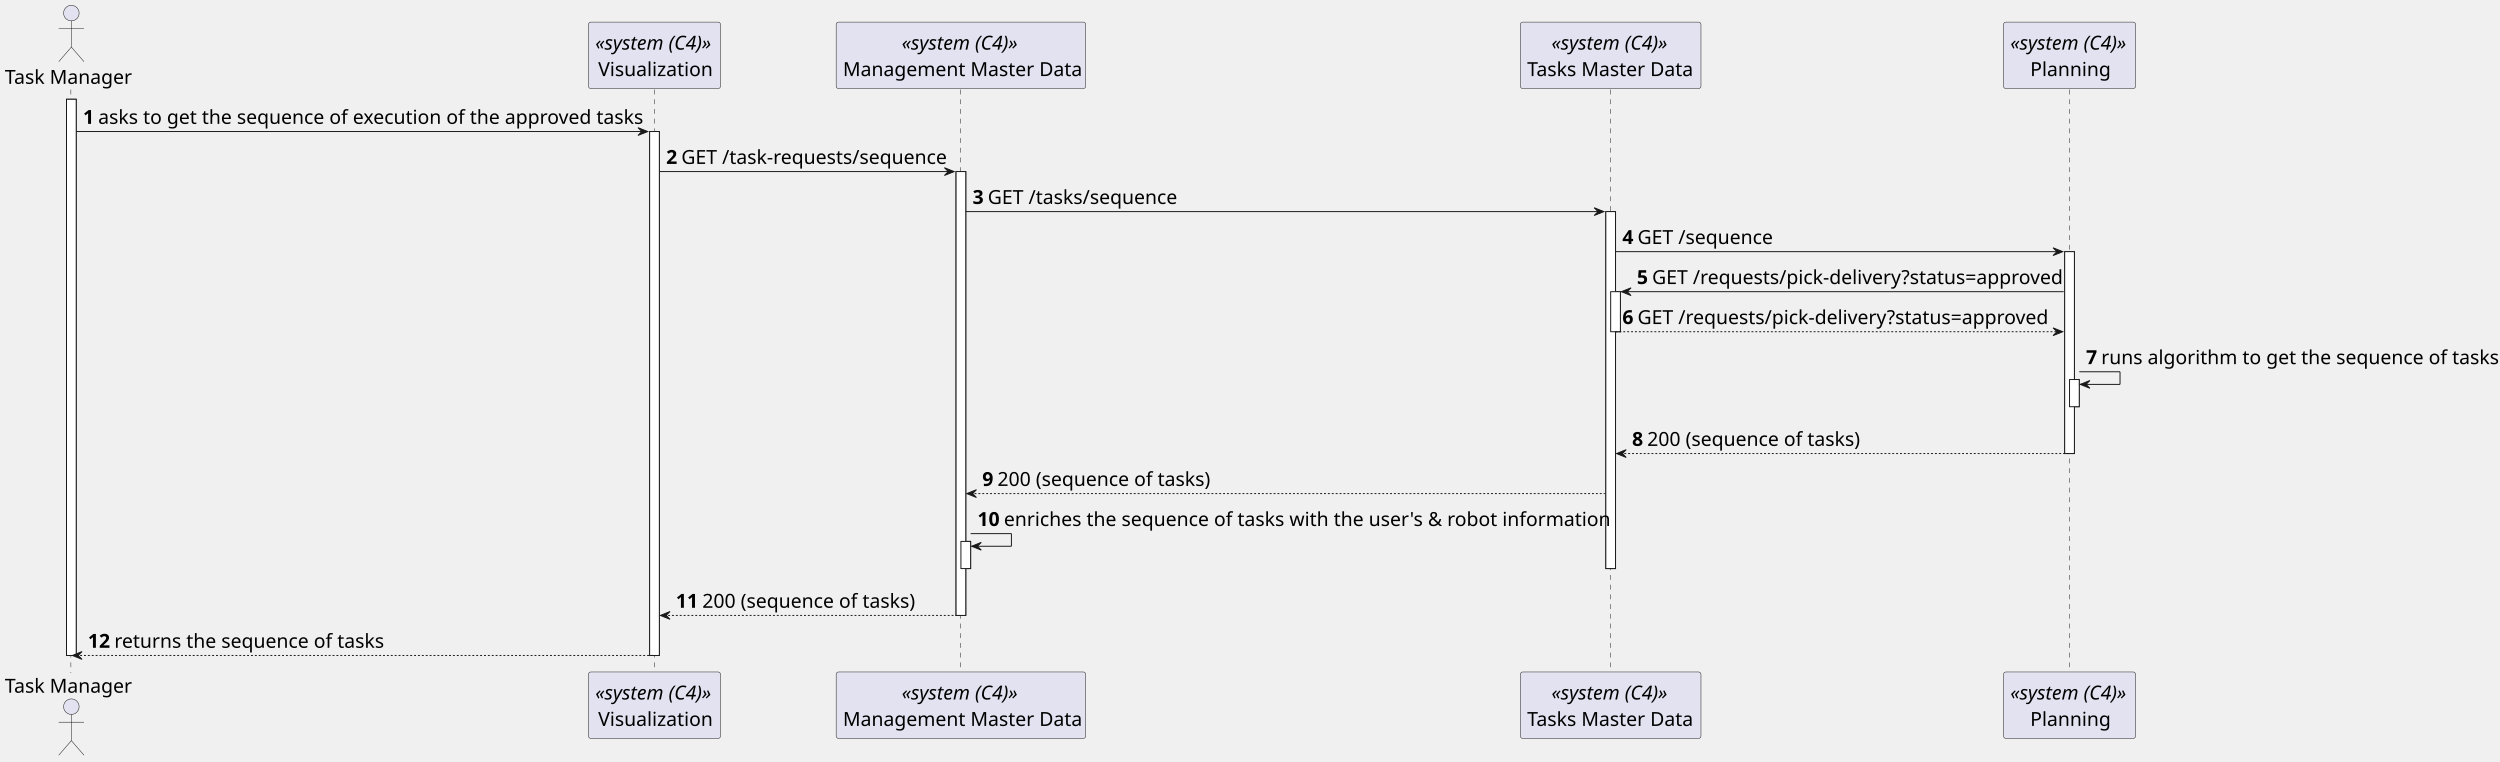
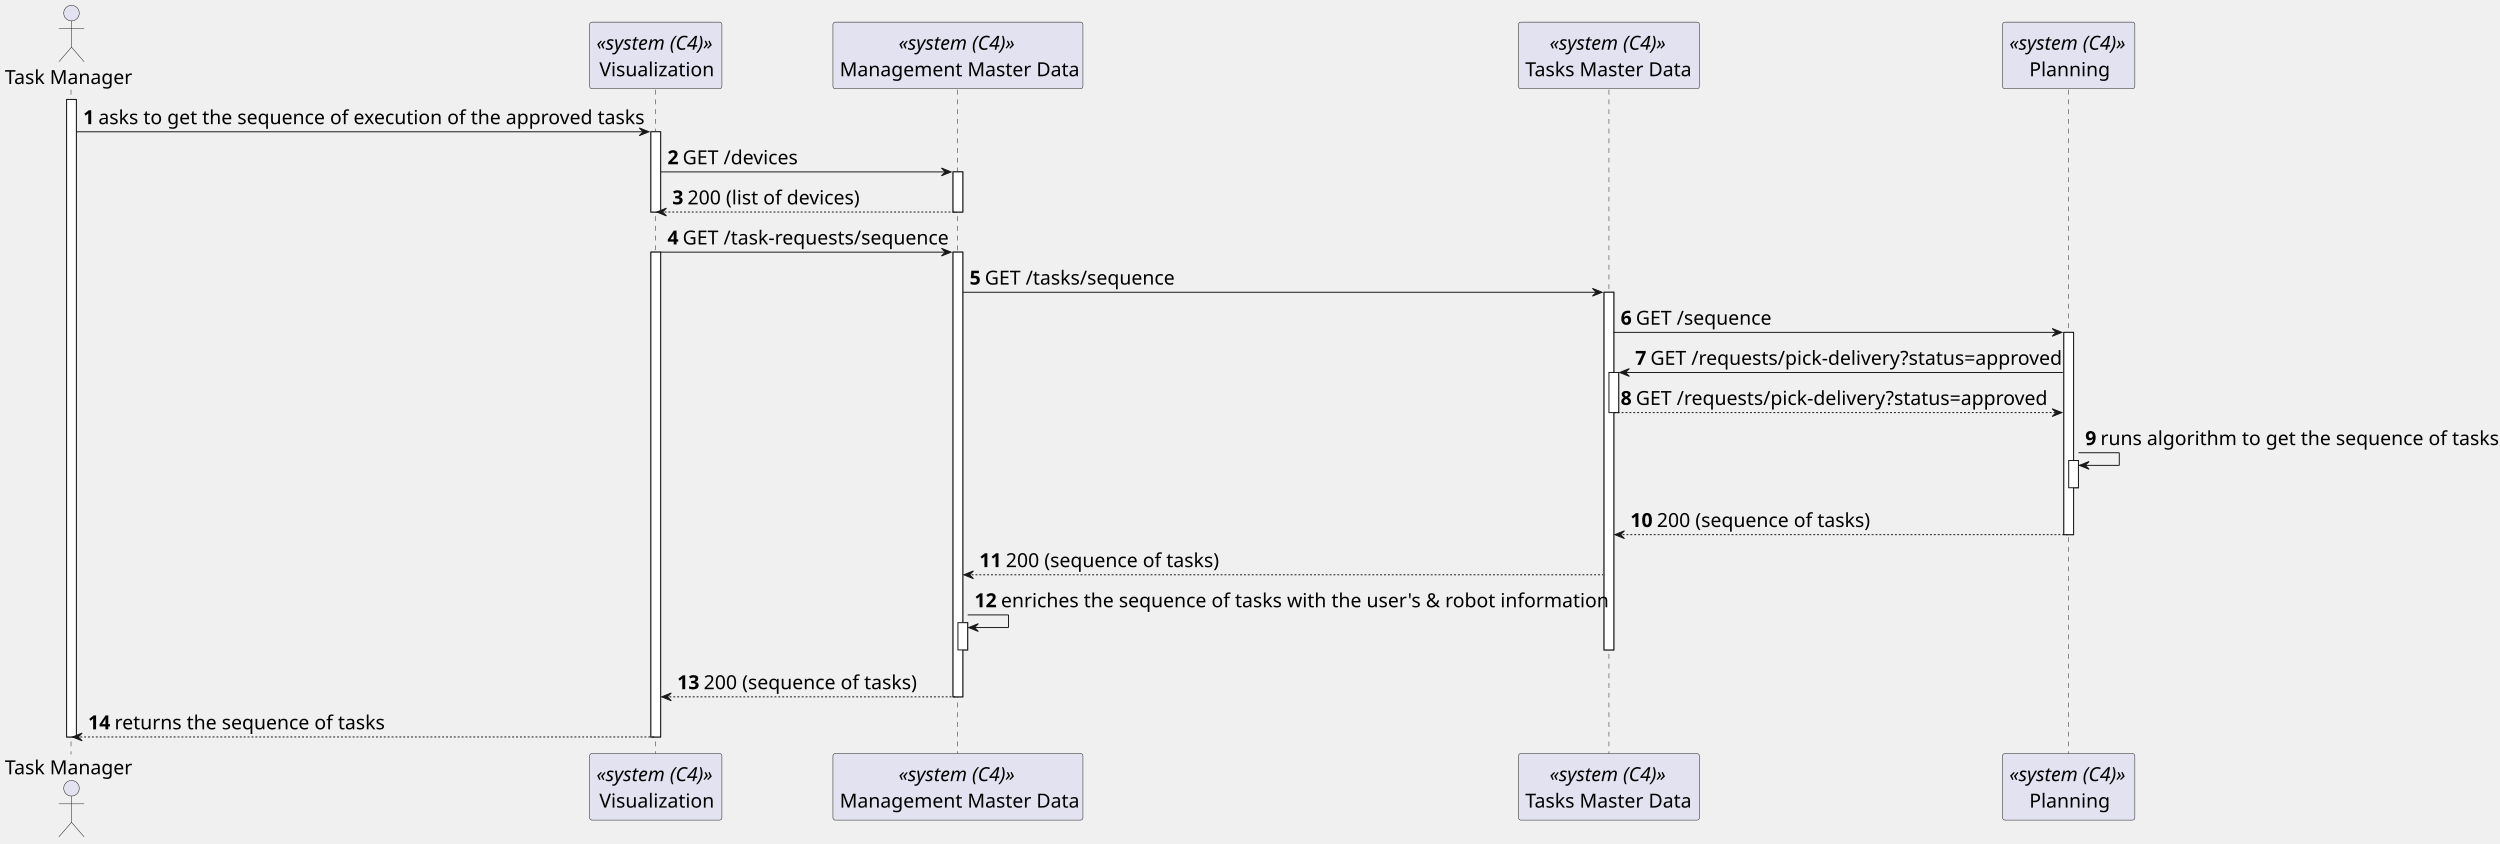
- <svg xmlns="http://www.w3.org/2000/svg" contentStyleType="text/css" height="784px" preserveAspectRatio="none" style="width:2575px;height:784px;background:#FFFFFF;" version="1.1" viewBox="0 0 2575 784" width="2575px" zoomAndPan="magnify">
+ <svg xmlns="http://www.w3.org/2000/svg" contentStyleType="text/css" height="867px" preserveAspectRatio="none" style="width:2570px;height:867px;background:#FFFFFF;" version="1.1" viewBox="0 0 2570 867" width="2570px" zoomAndPan="magnify">
  <defs />
  <g>
-     <rect fill="#FFFFFF" height="572.88" style="stroke:#181818;stroke-width:1.0;" width="10" x="68.5" y="102.24" />
-     <rect fill="#FFFFFF" height="539.64" style="stroke:#181818;stroke-width:1.0;" width="10" x="669.125" y="135.48" />
-     <rect fill="#FFFFFF" height="457.16" style="stroke:#181818;stroke-width:1.0;" width="10" x="984.75" y="176.72" />
-     <rect fill="#FFFFFF" height="28" style="stroke:#181818;stroke-width:1.0;" width="10" x="989.75" y="557.64" />
-     <rect fill="#FFFFFF" height="367.68" style="stroke:#181818;stroke-width:1.0;" width="10" x="1654" y="217.96" />
-     <rect fill="#FFFFFF" height="41.24" style="stroke:#181818;stroke-width:1.0;" width="10" x="1659" y="300.44" />
-     <rect fill="#FFFFFF" height="207.96" style="stroke:#181818;stroke-width:1.0;" width="10" x="2126.625" y="259.2" />
-     <rect fill="#FFFFFF" height="28" style="stroke:#181818;stroke-width:1.0;" width="10" x="2131.625" y="390.92" />
-     <line style="stroke:#181818;stroke-width:0.5;stroke-dasharray:5.0,5.0;" x1="73" x2="73" y1="92.24" y2="693.12" />
-     <line style="stroke:#181818;stroke-width:0.5;stroke-dasharray:5.0,5.0;" x1="674.125" x2="674.125" y1="92.24" y2="693.12" />
-     <line style="stroke:#181818;stroke-width:0.5;stroke-dasharray:5.0,5.0;" x1="989.25" x2="989.25" y1="92.24" y2="693.12" />
-     <line style="stroke:#181818;stroke-width:0.5;stroke-dasharray:5.0,5.0;" x1="1659" x2="1659" y1="92.24" y2="693.12" />
-     <line style="stroke:#181818;stroke-width:0.5;stroke-dasharray:5.0,5.0;" x1="2131.625" x2="2131.625" y1="92.24" y2="693.12" />
+     <rect fill="#FFFFFF" height="655.36" style="stroke:#181818;stroke-width:1.0;" width="10" x="68.5" y="102.24" />
+     <rect fill="#FFFFFF" height="82.48" style="stroke:#181818;stroke-width:1.0;" width="10" x="669.125" y="135.48" />
+     <rect fill="#FFFFFF" height="498.4" style="stroke:#181818;stroke-width:1.0;" width="10" x="669.125" y="259.2" />
+     <rect fill="#FFFFFF" height="41.24" style="stroke:#181818;stroke-width:1.0;" width="10" x="979.75" y="176.72" />
+     <rect fill="#FFFFFF" height="457.16" style="stroke:#181818;stroke-width:1.0;" width="10" x="979.75" y="259.2" />
+     <rect fill="#FFFFFF" height="28" style="stroke:#181818;stroke-width:1.0;" width="10" x="984.75" y="640.12" />
+     <rect fill="#FFFFFF" height="367.68" style="stroke:#181818;stroke-width:1.0;" width="10" x="1649" y="300.44" />
+     <rect fill="#FFFFFF" height="41.24" style="stroke:#181818;stroke-width:1.0;" width="10" x="1654" y="382.92" />
+     <rect fill="#FFFFFF" height="207.96" style="stroke:#181818;stroke-width:1.0;" width="10" x="2121.625" y="341.68" />
+     <rect fill="#FFFFFF" height="28" style="stroke:#181818;stroke-width:1.0;" width="10" x="2126.625" y="473.4" />
+     <line style="stroke:#181818;stroke-width:0.5;stroke-dasharray:5.0,5.0;" x1="73" x2="73" y1="92.24" y2="775.6" />
+     <line style="stroke:#181818;stroke-width:0.5;stroke-dasharray:5.0,5.0;" x1="674.125" x2="674.125" y1="92.24" y2="775.6" />
+     <line style="stroke:#181818;stroke-width:0.5;stroke-dasharray:5.0,5.0;" x1="984.25" x2="984.25" y1="92.24" y2="775.6" />
+     <line style="stroke:#181818;stroke-width:0.5;stroke-dasharray:5.0,5.0;" x1="1654" x2="1654" y1="92.24" y2="775.6" />
+     <line style="stroke:#181818;stroke-width:0.5;stroke-dasharray:5.0,5.0;" x1="2126.625" x2="2126.625" y1="92.24" y2="775.6" />
    <text fill="#000000" font-family="sans-serif" font-size="20" lengthAdjust="spacing" textLength="131" x="5" y="86.38">Task Manager</text>
    <ellipse cx="73.5" cy="13.5" fill="#E2E2F0" rx="8" ry="8" style="stroke:#181818;stroke-width:0.5;" />
    <path d="M73.5,21.5 L73.5,48.5 M60.5,29.5 L86.5,29.5 M73.5,48.5 L60.5,63.5 M73.5,48.5 L86.5,63.5 " fill="none" style="stroke:#181818;stroke-width:0.5;" />
-     <text fill="#000000" font-family="sans-serif" font-size="20" lengthAdjust="spacing" textLength="131" x="5" y="713.5">Task Manager</text>
-     <ellipse cx="73.5" cy="727.86" fill="#E2E2F0" rx="8" ry="8" style="stroke:#181818;stroke-width:0.5;" />
-     <path d="M73.5,735.86 L73.5,762.86 M60.5,743.86 L86.5,743.86 M73.5,762.86 L60.5,777.86 M73.5,762.86 L86.5,777.86 " fill="none" style="stroke:#181818;stroke-width:0.5;" />
+     <text fill="#000000" font-family="sans-serif" font-size="20" lengthAdjust="spacing" textLength="131" x="5" y="795.98">Task Manager</text>
+     <ellipse cx="73.5" cy="810.34" fill="#E2E2F0" rx="8" ry="8" style="stroke:#181818;stroke-width:0.5;" />
+     <path d="M73.5,818.34 L73.5,845.34 M60.5,826.34 L86.5,826.34 M73.5,845.34 L60.5,860.34 M73.5,845.34 L86.5,860.34 " fill="none" style="stroke:#181818;stroke-width:0.5;" />
    <rect fill="#E2E2F0" height="68.48" rx="2.5" ry="2.5" style="stroke:#181818;stroke-width:0.5;" width="136" x="606.125" y="22.76" />
    <text fill="#000000" font-family="sans-serif" font-size="20" font-style="italic" lengthAdjust="spacing" textLength="122" x="613.125" y="51.14">«system (C4)»</text>
    <text fill="#000000" font-family="sans-serif" font-size="20" lengthAdjust="spacing" textLength="116" x="616.125" y="78.38">Visualization</text>
-     <rect fill="#E2E2F0" height="68.48" rx="2.5" ry="2.5" style="stroke:#181818;stroke-width:0.5;" width="136" x="606.125" y="692.12" />
-     <text fill="#000000" font-family="sans-serif" font-size="20" font-style="italic" lengthAdjust="spacing" textLength="122" x="613.125" y="720.5">«system (C4)»</text>
-     <text fill="#000000" font-family="sans-serif" font-size="20" lengthAdjust="spacing" textLength="116" x="616.125" y="747.74">Visualization</text>
-     <rect fill="#E2E2F0" height="68.48" rx="2.5" ry="2.5" style="stroke:#181818;stroke-width:0.5;" width="257" x="861.25" y="22.76" />
-     <text fill="#000000" font-family="sans-serif" font-size="20" font-style="italic" lengthAdjust="spacing" textLength="122" x="928.75" y="51.14">«system (C4)»</text>
-     <text fill="#000000" font-family="sans-serif" font-size="20" lengthAdjust="spacing" textLength="243" x="868.25" y="78.38">Management Master Data</text>
-     <rect fill="#E2E2F0" height="68.48" rx="2.5" ry="2.5" style="stroke:#181818;stroke-width:0.5;" width="257" x="861.25" y="692.12" />
-     <text fill="#000000" font-family="sans-serif" font-size="20" font-style="italic" lengthAdjust="spacing" textLength="122" x="928.75" y="720.5">«system (C4)»</text>
-     <text fill="#000000" font-family="sans-serif" font-size="20" lengthAdjust="spacing" textLength="243" x="868.25" y="747.74">Management Master Data</text>
-     <rect fill="#E2E2F0" height="68.48" rx="2.5" ry="2.5" style="stroke:#181818;stroke-width:0.5;" width="186" x="1566" y="22.76" />
-     <text fill="#000000" font-family="sans-serif" font-size="20" font-style="italic" lengthAdjust="spacing" textLength="122" x="1598" y="51.14">«system (C4)»</text>
-     <text fill="#000000" font-family="sans-serif" font-size="20" lengthAdjust="spacing" textLength="172" x="1573" y="78.38">Tasks Master Data</text>
-     <rect fill="#E2E2F0" height="68.48" rx="2.5" ry="2.5" style="stroke:#181818;stroke-width:0.5;" width="186" x="1566" y="692.12" />
-     <text fill="#000000" font-family="sans-serif" font-size="20" font-style="italic" lengthAdjust="spacing" textLength="122" x="1598" y="720.5">«system (C4)»</text>
-     <text fill="#000000" font-family="sans-serif" font-size="20" lengthAdjust="spacing" textLength="172" x="1573" y="747.74">Tasks Master Data</text>
-     <rect fill="#E2E2F0" height="68.48" rx="2.5" ry="2.5" style="stroke:#181818;stroke-width:0.5;" width="136" x="2063.625" y="22.76" />
-     <text fill="#000000" font-family="sans-serif" font-size="20" font-style="italic" lengthAdjust="spacing" textLength="122" x="2070.625" y="51.14">«system (C4)»</text>
-     <text fill="#000000" font-family="sans-serif" font-size="20" lengthAdjust="spacing" textLength="81" x="2091.125" y="78.38">Planning</text>
-     <rect fill="#E2E2F0" height="68.48" rx="2.5" ry="2.5" style="stroke:#181818;stroke-width:0.5;" width="136" x="2063.625" y="692.12" />
-     <text fill="#000000" font-family="sans-serif" font-size="20" font-style="italic" lengthAdjust="spacing" textLength="122" x="2070.625" y="720.5">«system (C4)»</text>
-     <text fill="#000000" font-family="sans-serif" font-size="20" lengthAdjust="spacing" textLength="81" x="2091.125" y="747.74">Planning</text>
-     <rect fill="#FFFFFF" height="572.88" style="stroke:#181818;stroke-width:1.0;" width="10" x="68.5" y="102.24" />
-     <rect fill="#FFFFFF" height="539.64" style="stroke:#181818;stroke-width:1.0;" width="10" x="669.125" y="135.48" />
-     <rect fill="#FFFFFF" height="457.16" style="stroke:#181818;stroke-width:1.0;" width="10" x="984.75" y="176.72" />
-     <rect fill="#FFFFFF" height="28" style="stroke:#181818;stroke-width:1.0;" width="10" x="989.75" y="557.64" />
-     <rect fill="#FFFFFF" height="367.68" style="stroke:#181818;stroke-width:1.0;" width="10" x="1654" y="217.96" />
-     <rect fill="#FFFFFF" height="41.24" style="stroke:#181818;stroke-width:1.0;" width="10" x="1659" y="300.44" />
-     <rect fill="#FFFFFF" height="207.96" style="stroke:#181818;stroke-width:1.0;" width="10" x="2126.625" y="259.2" />
-     <rect fill="#FFFFFF" height="28" style="stroke:#181818;stroke-width:1.0;" width="10" x="2131.625" y="390.92" />
+     <rect fill="#E2E2F0" height="68.48" rx="2.5" ry="2.5" style="stroke:#181818;stroke-width:0.5;" width="136" x="606.125" y="774.6" />
+     <text fill="#000000" font-family="sans-serif" font-size="20" font-style="italic" lengthAdjust="spacing" textLength="122" x="613.125" y="802.98">«system (C4)»</text>
+     <text fill="#000000" font-family="sans-serif" font-size="20" lengthAdjust="spacing" textLength="116" x="616.125" y="830.22">Visualization</text>
+     <rect fill="#E2E2F0" height="68.48" rx="2.5" ry="2.5" style="stroke:#181818;stroke-width:0.5;" width="257" x="856.25" y="22.76" />
+     <text fill="#000000" font-family="sans-serif" font-size="20" font-style="italic" lengthAdjust="spacing" textLength="122" x="923.75" y="51.14">«system (C4)»</text>
+     <text fill="#000000" font-family="sans-serif" font-size="20" lengthAdjust="spacing" textLength="243" x="863.25" y="78.38">Management Master Data</text>
+     <rect fill="#E2E2F0" height="68.48" rx="2.5" ry="2.5" style="stroke:#181818;stroke-width:0.5;" width="257" x="856.25" y="774.6" />
+     <text fill="#000000" font-family="sans-serif" font-size="20" font-style="italic" lengthAdjust="spacing" textLength="122" x="923.75" y="802.98">«system (C4)»</text>
+     <text fill="#000000" font-family="sans-serif" font-size="20" lengthAdjust="spacing" textLength="243" x="863.25" y="830.22">Management Master Data</text>
+     <rect fill="#E2E2F0" height="68.48" rx="2.5" ry="2.5" style="stroke:#181818;stroke-width:0.5;" width="186" x="1561" y="22.76" />
+     <text fill="#000000" font-family="sans-serif" font-size="20" font-style="italic" lengthAdjust="spacing" textLength="122" x="1593" y="51.14">«system (C4)»</text>
+     <text fill="#000000" font-family="sans-serif" font-size="20" lengthAdjust="spacing" textLength="172" x="1568" y="78.38">Tasks Master Data</text>
+     <rect fill="#E2E2F0" height="68.48" rx="2.5" ry="2.5" style="stroke:#181818;stroke-width:0.5;" width="186" x="1561" y="774.6" />
+     <text fill="#000000" font-family="sans-serif" font-size="20" font-style="italic" lengthAdjust="spacing" textLength="122" x="1593" y="802.98">«system (C4)»</text>
+     <text fill="#000000" font-family="sans-serif" font-size="20" lengthAdjust="spacing" textLength="172" x="1568" y="830.22">Tasks Master Data</text>
+     <rect fill="#E2E2F0" height="68.48" rx="2.5" ry="2.5" style="stroke:#181818;stroke-width:0.5;" width="136" x="2058.625" y="22.76" />
+     <text fill="#000000" font-family="sans-serif" font-size="20" font-style="italic" lengthAdjust="spacing" textLength="122" x="2065.625" y="51.14">«system (C4)»</text>
+     <text fill="#000000" font-family="sans-serif" font-size="20" lengthAdjust="spacing" textLength="81" x="2086.125" y="78.38">Planning</text>
+     <rect fill="#E2E2F0" height="68.48" rx="2.5" ry="2.5" style="stroke:#181818;stroke-width:0.5;" width="136" x="2058.625" y="774.6" />
+     <text fill="#000000" font-family="sans-serif" font-size="20" font-style="italic" lengthAdjust="spacing" textLength="122" x="2065.625" y="802.98">«system (C4)»</text>
+     <text fill="#000000" font-family="sans-serif" font-size="20" lengthAdjust="spacing" textLength="81" x="2086.125" y="830.22">Planning</text>
+     <rect fill="#FFFFFF" height="655.36" style="stroke:#181818;stroke-width:1.0;" width="10" x="68.5" y="102.24" />
+     <rect fill="#FFFFFF" height="82.48" style="stroke:#181818;stroke-width:1.0;" width="10" x="669.125" y="135.48" />
+     <rect fill="#FFFFFF" height="498.4" style="stroke:#181818;stroke-width:1.0;" width="10" x="669.125" y="259.2" />
+     <rect fill="#FFFFFF" height="41.24" style="stroke:#181818;stroke-width:1.0;" width="10" x="979.75" y="176.72" />
+     <rect fill="#FFFFFF" height="457.16" style="stroke:#181818;stroke-width:1.0;" width="10" x="979.75" y="259.2" />
+     <rect fill="#FFFFFF" height="28" style="stroke:#181818;stroke-width:1.0;" width="10" x="984.75" y="640.12" />
+     <rect fill="#FFFFFF" height="367.68" style="stroke:#181818;stroke-width:1.0;" width="10" x="1649" y="300.44" />
+     <rect fill="#FFFFFF" height="41.24" style="stroke:#181818;stroke-width:1.0;" width="10" x="1654" y="382.92" />
+     <rect fill="#FFFFFF" height="207.96" style="stroke:#181818;stroke-width:1.0;" width="10" x="2121.625" y="341.68" />
+     <rect fill="#FFFFFF" height="28" style="stroke:#181818;stroke-width:1.0;" width="10" x="2126.625" y="473.4" />
    <polygon fill="#181818" points="657.125,131.48,667.125,135.48,657.125,139.48,661.125,135.48" style="stroke:#181818;stroke-width:1.0;" />
    <line style="stroke:#181818;stroke-width:1.0;" x1="78.5" x2="663.125" y1="135.48" y2="135.48" />
    <text fill="#000000" font-family="sans-serif" font-size="20" font-weight="bold" lengthAdjust="spacing" textLength="11.625" x="85.5" y="127.62">1</text>
    <text fill="#000000" font-family="sans-serif" font-size="20" lengthAdjust="spacing" textLength="556" x="101.125" y="127.62">asks to get the sequence of execution of the approved tasks</text>
-     <polygon fill="#181818" points="972.75,172.72,982.75,176.72,972.75,180.72,976.75,176.72" style="stroke:#181818;stroke-width:1.0;" />
-     <line style="stroke:#181818;stroke-width:1.0;" x1="679.125" x2="978.75" y1="176.72" y2="176.72" />
+     <polygon fill="#181818" points="967.75,172.72,977.75,176.72,967.75,180.72,971.75,176.72" style="stroke:#181818;stroke-width:1.0;" />
+     <line style="stroke:#181818;stroke-width:1.0;" x1="679.125" x2="973.75" y1="176.72" y2="176.72" />
    <text fill="#000000" font-family="sans-serif" font-size="20" font-weight="bold" lengthAdjust="spacing" textLength="11.625" x="686.125" y="168.86">2</text>
-     <text fill="#000000" font-family="sans-serif" font-size="20" lengthAdjust="spacing" textLength="271" x="701.75" y="168.86">GET /task-requests/sequence</text>
-     <polygon fill="#181818" points="1642,213.96,1652,217.96,1642,221.96,1646,217.96" style="stroke:#181818;stroke-width:1.0;" />
-     <line style="stroke:#181818;stroke-width:1.0;" x1="994.75" x2="1648" y1="217.96" y2="217.96" />
-     <text fill="#000000" font-family="sans-serif" font-size="20" font-weight="bold" lengthAdjust="spacing" textLength="11.625" x="1001.75" y="210.1">3</text>
-     <text fill="#000000" font-family="sans-serif" font-size="20" lengthAdjust="spacing" textLength="194" x="1017.375" y="210.1">GET /tasks/sequence</text>
-     <polygon fill="#181818" points="2114.625,255.2,2124.625,259.2,2114.625,263.2,2118.625,259.2" style="stroke:#181818;stroke-width:1.0;" />
-     <line style="stroke:#181818;stroke-width:1.0;" x1="1664" x2="2120.625" y1="259.2" y2="259.2" />
-     <text fill="#000000" font-family="sans-serif" font-size="20" font-weight="bold" lengthAdjust="spacing" textLength="11.625" x="1671" y="251.34">4</text>
-     <text fill="#000000" font-family="sans-serif" font-size="20" lengthAdjust="spacing" textLength="138" x="1686.625" y="251.34">GET /sequence</text>
-     <polygon fill="#181818" points="1680,296.44,1670,300.44,1680,304.44,1676,300.44" style="stroke:#181818;stroke-width:1.0;" />
-     <line style="stroke:#181818;stroke-width:1.0;" x1="1674" x2="2125.625" y1="300.44" y2="300.44" />
-     <text fill="#000000" font-family="sans-serif" font-size="20" font-weight="bold" lengthAdjust="spacing" textLength="11.625" x="1686" y="292.58">5</text>
-     <text fill="#000000" font-family="sans-serif" font-size="20" lengthAdjust="spacing" textLength="418" x="1701.625" y="292.58">GET /requests/pick-delivery?status=approved</text>
-     <polygon fill="#181818" points="2114.625,337.68,2124.625,341.68,2114.625,345.68,2118.625,341.68" style="stroke:#181818;stroke-width:1.0;" />
-     <line style="stroke:#181818;stroke-width:1.0;stroke-dasharray:2.0,2.0;" x1="1664" x2="2120.625" y1="341.68" y2="341.68" />
-     <text fill="#000000" font-family="sans-serif" font-size="20" font-weight="bold" lengthAdjust="spacing" textLength="11.625" x="1671" y="333.82">6</text>
-     <text fill="#000000" font-family="sans-serif" font-size="20" lengthAdjust="spacing" textLength="418" x="1686.625" y="333.82">GET /requests/pick-delivery?status=approved</text>
-     <line style="stroke:#181818;stroke-width:1.0;" x1="2141.625" x2="2183.625" y1="382.92" y2="382.92" />
-     <line style="stroke:#181818;stroke-width:1.0;" x1="2183.625" x2="2183.625" y1="382.92" y2="395.92" />
-     <line style="stroke:#181818;stroke-width:1.0;" x1="2142.625" x2="2183.625" y1="395.92" y2="395.92" />
-     <polygon fill="#181818" points="2152.625,391.92,2142.625,395.92,2152.625,399.92,2148.625,395.92" style="stroke:#181818;stroke-width:1.0;" />
-     <text fill="#000000" font-family="sans-serif" font-size="20" font-weight="bold" lengthAdjust="spacing" textLength="11.625" x="2148.625" y="375.06">7</text>
-     <text fill="#000000" font-family="sans-serif" font-size="20" lengthAdjust="spacing" textLength="404" x="2164.25" y="375.06">runs algorithm to get the sequence of tasks</text>
-     <polygon fill="#181818" points="1675,463.16,1665,467.16,1675,471.16,1671,467.16" style="stroke:#181818;stroke-width:1.0;" />
-     <line style="stroke:#181818;stroke-width:1.0;stroke-dasharray:2.0,2.0;" x1="1669" x2="2130.625" y1="467.16" y2="467.16" />
-     <text fill="#000000" font-family="sans-serif" font-size="20" font-weight="bold" lengthAdjust="spacing" textLength="11.625" x="1681" y="459.3">8</text>
-     <text fill="#000000" font-family="sans-serif" font-size="20" lengthAdjust="spacing" textLength="217" x="1696.625" y="459.3">200 (sequence of tasks)</text>
-     <polygon fill="#181818" points="1005.75,504.4,995.75,508.4,1005.75,512.4,1001.75,508.4" style="stroke:#181818;stroke-width:1.0;" />
-     <line style="stroke:#181818;stroke-width:1.0;stroke-dasharray:2.0,2.0;" x1="999.75" x2="1653" y1="508.4" y2="508.4" />
-     <text fill="#000000" font-family="sans-serif" font-size="20" font-weight="bold" lengthAdjust="spacing" textLength="11.625" x="1011.75" y="500.54">9</text>
-     <text fill="#000000" font-family="sans-serif" font-size="20" lengthAdjust="spacing" textLength="217" x="1027.375" y="500.54">200 (sequence of tasks)</text>
-     <line style="stroke:#181818;stroke-width:1.0;" x1="999.75" x2="1041.75" y1="549.64" y2="549.64" />
-     <line style="stroke:#181818;stroke-width:1.0;" x1="1041.75" x2="1041.75" y1="549.64" y2="562.64" />
-     <line style="stroke:#181818;stroke-width:1.0;" x1="1000.75" x2="1041.75" y1="562.64" y2="562.64" />
-     <polygon fill="#181818" points="1010.75,558.64,1000.75,562.64,1010.75,566.64,1006.75,562.64" style="stroke:#181818;stroke-width:1.0;" />
-     <text fill="#000000" font-family="sans-serif" font-size="20" font-weight="bold" lengthAdjust="spacing" textLength="23.25" x="1006.75" y="541.78">10</text>
-     <text fill="#000000" font-family="sans-serif" font-size="20" lengthAdjust="spacing" textLength="618" x="1034" y="541.78">enriches the sequence of tasks with the user's &amp; robot information</text>
-     <polygon fill="#181818" points="690.125,629.88,680.125,633.88,690.125,637.88,686.125,633.88" style="stroke:#181818;stroke-width:1.0;" />
-     <line style="stroke:#181818;stroke-width:1.0;stroke-dasharray:2.0,2.0;" x1="684.125" x2="988.75" y1="633.88" y2="633.88" />
-     <text fill="#000000" font-family="sans-serif" font-size="20" font-weight="bold" lengthAdjust="spacing" textLength="23.25" x="696.125" y="626.02">11</text>
-     <text fill="#000000" font-family="sans-serif" font-size="20" lengthAdjust="spacing" textLength="217" x="723.375" y="626.02">200 (sequence of tasks)</text>
-     <polygon fill="#181818" points="84.5,671.12,74.5,675.12,84.5,679.12,80.5,675.12" style="stroke:#181818;stroke-width:1.0;" />
-     <line style="stroke:#181818;stroke-width:1.0;stroke-dasharray:2.0,2.0;" x1="78.5" x2="673.125" y1="675.12" y2="675.12" />
-     <text fill="#000000" font-family="sans-serif" font-size="20" font-weight="bold" lengthAdjust="spacing" textLength="23.25" x="90.5" y="667.26">12</text>
-     <text fill="#000000" font-family="sans-serif" font-size="20" lengthAdjust="spacing" textLength="275" x="117.75" y="667.26">returns the sequence of tasks</text>
+     <text fill="#000000" font-family="sans-serif" font-size="20" lengthAdjust="spacing" textLength="118" x="701.75" y="168.86">GET /devices</text>
+     <polygon fill="#181818" points="685.125,213.96,675.125,217.96,685.125,221.96,681.125,217.96" style="stroke:#181818;stroke-width:1.0;" />
+     <line style="stroke:#181818;stroke-width:1.0;stroke-dasharray:2.0,2.0;" x1="679.125" x2="983.75" y1="217.96" y2="217.96" />
+     <text fill="#000000" font-family="sans-serif" font-size="20" font-weight="bold" lengthAdjust="spacing" textLength="11.625" x="691.125" y="210.1">3</text>
+     <text fill="#000000" font-family="sans-serif" font-size="20" lengthAdjust="spacing" textLength="175" x="706.75" y="210.1">200 (list of devices)</text>
+     <polygon fill="#181818" points="967.75,255.2,977.75,259.2,967.75,263.2,971.75,259.2" style="stroke:#181818;stroke-width:1.0;" />
+     <line style="stroke:#181818;stroke-width:1.0;" x1="679.125" x2="973.75" y1="259.2" y2="259.2" />
+     <text fill="#000000" font-family="sans-serif" font-size="20" font-weight="bold" lengthAdjust="spacing" textLength="11.625" x="686.125" y="251.34">4</text>
+     <text fill="#000000" font-family="sans-serif" font-size="20" lengthAdjust="spacing" textLength="271" x="701.75" y="251.34">GET /task-requests/sequence</text>
+     <polygon fill="#181818" points="1637,296.44,1647,300.44,1637,304.44,1641,300.44" style="stroke:#181818;stroke-width:1.0;" />
+     <line style="stroke:#181818;stroke-width:1.0;" x1="989.75" x2="1643" y1="300.44" y2="300.44" />
+     <text fill="#000000" font-family="sans-serif" font-size="20" font-weight="bold" lengthAdjust="spacing" textLength="11.625" x="996.75" y="292.58">5</text>
+     <text fill="#000000" font-family="sans-serif" font-size="20" lengthAdjust="spacing" textLength="194" x="1012.375" y="292.58">GET /tasks/sequence</text>
+     <polygon fill="#181818" points="2109.625,337.68,2119.625,341.68,2109.625,345.68,2113.625,341.68" style="stroke:#181818;stroke-width:1.0;" />
+     <line style="stroke:#181818;stroke-width:1.0;" x1="1659" x2="2115.625" y1="341.68" y2="341.68" />
+     <text fill="#000000" font-family="sans-serif" font-size="20" font-weight="bold" lengthAdjust="spacing" textLength="11.625" x="1666" y="333.82">6</text>
+     <text fill="#000000" font-family="sans-serif" font-size="20" lengthAdjust="spacing" textLength="138" x="1681.625" y="333.82">GET /sequence</text>
+     <polygon fill="#181818" points="1675,378.92,1665,382.92,1675,386.92,1671,382.92" style="stroke:#181818;stroke-width:1.0;" />
+     <line style="stroke:#181818;stroke-width:1.0;" x1="1669" x2="2120.625" y1="382.92" y2="382.92" />
+     <text fill="#000000" font-family="sans-serif" font-size="20" font-weight="bold" lengthAdjust="spacing" textLength="11.625" x="1681" y="375.06">7</text>
+     <text fill="#000000" font-family="sans-serif" font-size="20" lengthAdjust="spacing" textLength="418" x="1696.625" y="375.06">GET /requests/pick-delivery?status=approved</text>
+     <polygon fill="#181818" points="2109.625,420.16,2119.625,424.16,2109.625,428.16,2113.625,424.16" style="stroke:#181818;stroke-width:1.0;" />
+     <line style="stroke:#181818;stroke-width:1.0;stroke-dasharray:2.0,2.0;" x1="1659" x2="2115.625" y1="424.16" y2="424.16" />
+     <text fill="#000000" font-family="sans-serif" font-size="20" font-weight="bold" lengthAdjust="spacing" textLength="11.625" x="1666" y="416.3">8</text>
+     <text fill="#000000" font-family="sans-serif" font-size="20" lengthAdjust="spacing" textLength="418" x="1681.625" y="416.3">GET /requests/pick-delivery?status=approved</text>
+     <line style="stroke:#181818;stroke-width:1.0;" x1="2136.625" x2="2178.625" y1="465.4" y2="465.4" />
+     <line style="stroke:#181818;stroke-width:1.0;" x1="2178.625" x2="2178.625" y1="465.4" y2="478.4" />
+     <line style="stroke:#181818;stroke-width:1.0;" x1="2137.625" x2="2178.625" y1="478.4" y2="478.4" />
+     <polygon fill="#181818" points="2147.625,474.4,2137.625,478.4,2147.625,482.4,2143.625,478.4" style="stroke:#181818;stroke-width:1.0;" />
+     <text fill="#000000" font-family="sans-serif" font-size="20" font-weight="bold" lengthAdjust="spacing" textLength="11.625" x="2143.625" y="457.54">9</text>
+     <text fill="#000000" font-family="sans-serif" font-size="20" lengthAdjust="spacing" textLength="404" x="2159.25" y="457.54">runs algorithm to get the sequence of tasks</text>
+     <polygon fill="#181818" points="1670,545.64,1660,549.64,1670,553.64,1666,549.64" style="stroke:#181818;stroke-width:1.0;" />
+     <line style="stroke:#181818;stroke-width:1.0;stroke-dasharray:2.0,2.0;" x1="1664" x2="2125.625" y1="549.64" y2="549.64" />
+     <text fill="#000000" font-family="sans-serif" font-size="20" font-weight="bold" lengthAdjust="spacing" textLength="23.25" x="1676" y="541.78">10</text>
+     <text fill="#000000" font-family="sans-serif" font-size="20" lengthAdjust="spacing" textLength="217" x="1703.25" y="541.78">200 (sequence of tasks)</text>
+     <polygon fill="#181818" points="1000.75,586.88,990.75,590.88,1000.75,594.88,996.75,590.88" style="stroke:#181818;stroke-width:1.0;" />
+     <line style="stroke:#181818;stroke-width:1.0;stroke-dasharray:2.0,2.0;" x1="994.75" x2="1648" y1="590.88" y2="590.88" />
+     <text fill="#000000" font-family="sans-serif" font-size="20" font-weight="bold" lengthAdjust="spacing" textLength="23.25" x="1006.75" y="583.02">11</text>
+     <text fill="#000000" font-family="sans-serif" font-size="20" lengthAdjust="spacing" textLength="217" x="1034" y="583.02">200 (sequence of tasks)</text>
+     <line style="stroke:#181818;stroke-width:1.0;" x1="994.75" x2="1036.75" y1="632.12" y2="632.12" />
+     <line style="stroke:#181818;stroke-width:1.0;" x1="1036.75" x2="1036.75" y1="632.12" y2="645.12" />
+     <line style="stroke:#181818;stroke-width:1.0;" x1="995.75" x2="1036.75" y1="645.12" y2="645.12" />
+     <polygon fill="#181818" points="1005.75,641.12,995.75,645.12,1005.75,649.12,1001.75,645.12" style="stroke:#181818;stroke-width:1.0;" />
+     <text fill="#000000" font-family="sans-serif" font-size="20" font-weight="bold" lengthAdjust="spacing" textLength="23.25" x="1001.75" y="624.26">12</text>
+     <text fill="#000000" font-family="sans-serif" font-size="20" lengthAdjust="spacing" textLength="618" x="1029" y="624.26">enriches the sequence of tasks with the user's &amp; robot information</text>
+     <polygon fill="#181818" points="690.125,712.36,680.125,716.36,690.125,720.36,686.125,716.36" style="stroke:#181818;stroke-width:1.0;" />
+     <line style="stroke:#181818;stroke-width:1.0;stroke-dasharray:2.0,2.0;" x1="684.125" x2="983.75" y1="716.36" y2="716.36" />
+     <text fill="#000000" font-family="sans-serif" font-size="20" font-weight="bold" lengthAdjust="spacing" textLength="23.25" x="696.125" y="708.5">13</text>
+     <text fill="#000000" font-family="sans-serif" font-size="20" lengthAdjust="spacing" textLength="217" x="723.375" y="708.5">200 (sequence of tasks)</text>
+     <polygon fill="#181818" points="84.5,753.6,74.5,757.6,84.5,761.6,80.5,757.6" style="stroke:#181818;stroke-width:1.0;" />
+     <line style="stroke:#181818;stroke-width:1.0;stroke-dasharray:2.0,2.0;" x1="78.5" x2="673.125" y1="757.6" y2="757.6" />
+     <text fill="#000000" font-family="sans-serif" font-size="20" font-weight="bold" lengthAdjust="spacing" textLength="23.25" x="90.5" y="749.74">14</text>
+     <text fill="#000000" font-family="sans-serif" font-size="20" lengthAdjust="spacing" textLength="275" x="117.75" y="749.74">returns the sequence of tasks</text>
  </g>
</svg>
